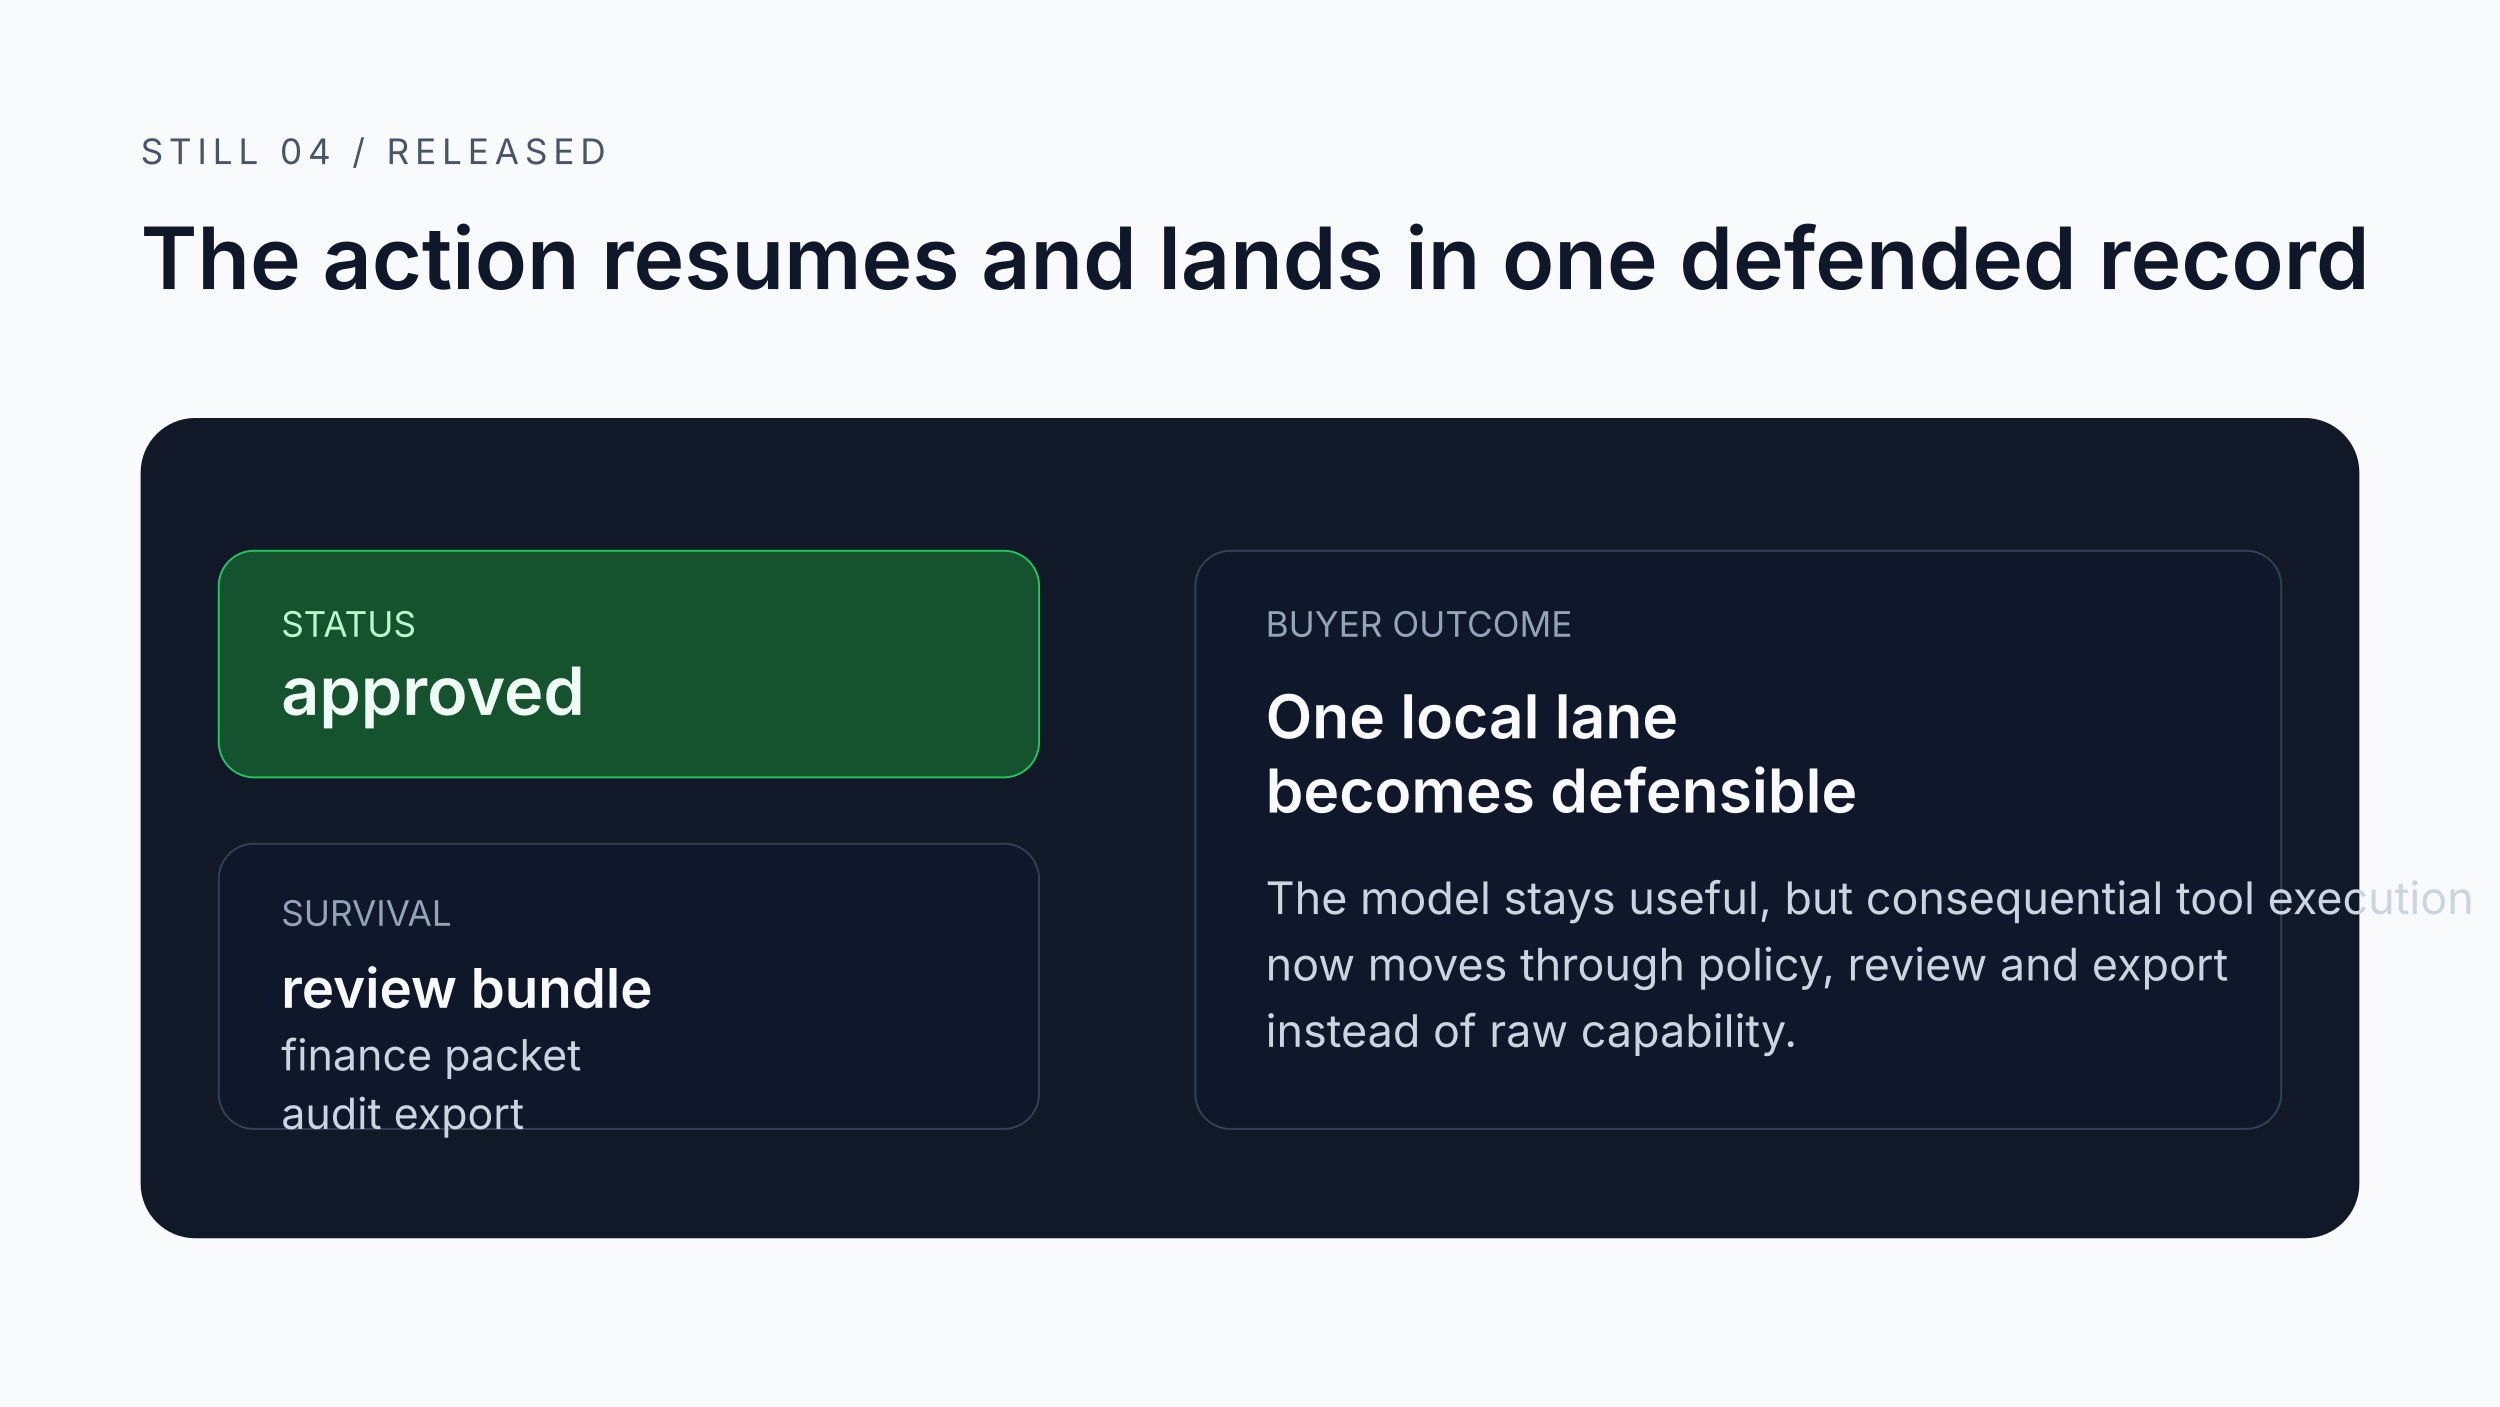
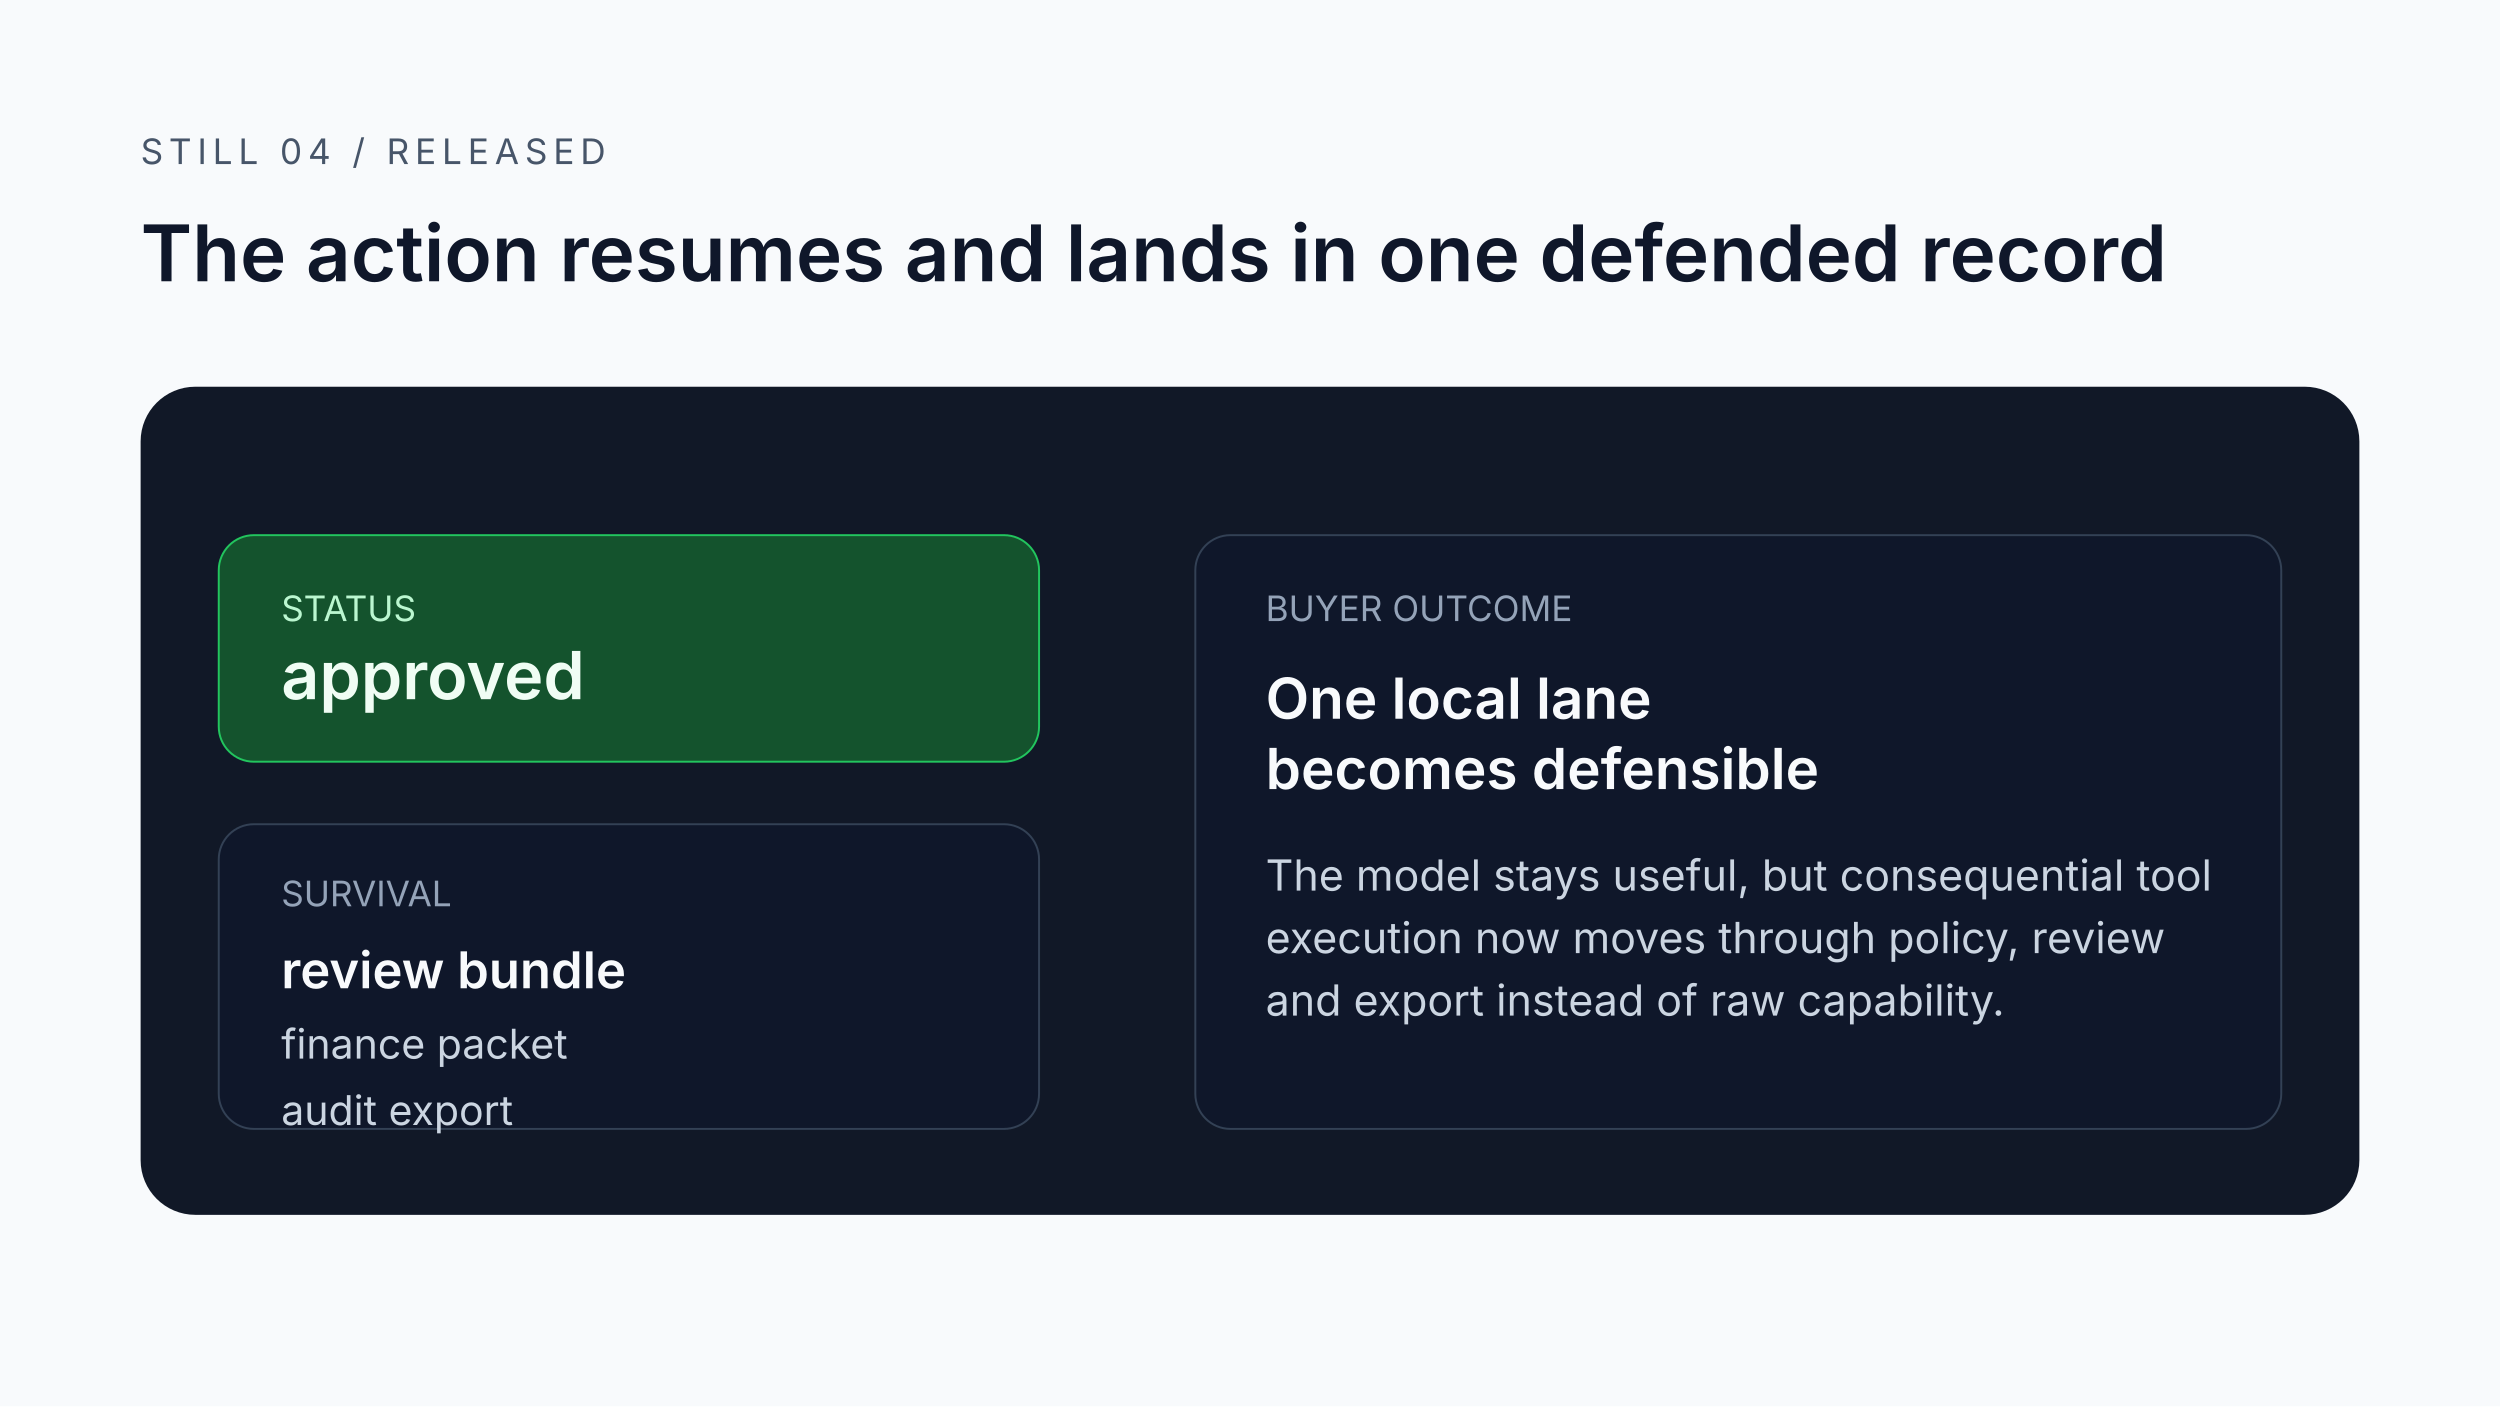
<svg xmlns="http://www.w3.org/2000/svg" width="1280" height="720" viewBox="0 0 1280 720" role="img" aria-labelledby="title desc">
  <rect width="1280" height="720" fill="#f8fafc" />
  <g font-family="Inter, Arial, sans-serif">
    <text x="72" y="84" font-size="18" fill="#475569" letter-spacing="3">STILL 04 / RELEASED</text>
-     <text x="72" y="148" font-size="44" fill="#0f172a" font-weight="600">The action resumes and lands in one defended record</text>
-     <rect x="72" y="214" width="1136" height="420" rx="28" fill="#111827" />
-     <rect x="112" y="282" width="420" height="116" rx="18" fill="#14532d" stroke="#22c55e" />
-     <text x="144" y="326" font-size="18" fill="#bbf7d0">STATUS</text>
-     <text x="144" y="366" font-size="34" fill="#f0fdf4" font-weight="600">approved</text>
-     <rect x="112" y="432" width="420" height="146" rx="18" fill="#0f172a" stroke="#334155" />
-     <text x="144" y="474" font-size="18" fill="#94a3b8">SURVIVAL</text>
-     <text x="144" y="516" font-size="28" fill="#f8fafc" font-weight="600">review bundle</text>
-     <text x="144" y="548" font-size="22" fill="#cbd5e1">finance packet</text>
-     <text x="144" y="578" font-size="22" fill="#cbd5e1">audit export</text>
-     <rect x="612" y="282" width="556" height="296" rx="18" fill="#0f172a" stroke="#334155" />
-     <text x="648" y="326" font-size="18" fill="#94a3b8">BUYER OUTCOME</text>
-     <text x="648" y="378" font-size="31" fill="#f8fafc" font-weight="600">One local lane</text>
-     <text x="648" y="416" font-size="31" fill="#f8fafc" font-weight="600">becomes defensible</text>
-     <text x="648" y="468" font-size="23" fill="#cbd5e1">The model stays useful, but consequential tool execution</text>
-     <text x="648" y="502" font-size="23" fill="#cbd5e1">now moves through policy, review and export</text>
-     <text x="648" y="536" font-size="23" fill="#cbd5e1">instead of raw capability.</text>
+     <text x="72" y="144" font-size="40" fill="#0f172a" font-weight="600">The action resumes and lands in one defended record</text>
+     <rect x="72" y="198" width="1136" height="424" rx="28" fill="#111827" />
+     <rect x="112" y="274" width="420" height="116" rx="18" fill="#14532d" stroke="#22c55e" />
+     <text x="144" y="318" font-size="18" fill="#bbf7d0">STATUS</text>
+     <text x="144" y="358" font-size="34" fill="#f0fdf4" font-weight="600">approved</text>
+     <rect x="112" y="422" width="420" height="156" rx="18" fill="#0f172a" stroke="#334155" />
+     <text x="144" y="464" font-size="18" fill="#94a3b8">SURVIVAL</text>
+     <text x="144" y="506" font-size="26" fill="#f8fafc" font-weight="600">review bundle</text>
+     <text x="144" y="542" font-size="21" fill="#cbd5e1">finance packet</text>
+     <text x="144" y="576" font-size="21" fill="#cbd5e1">audit export</text>
+     <rect x="612" y="274" width="556" height="304" rx="18" fill="#0f172a" stroke="#334155" />
+     <text x="648" y="318" font-size="18" fill="#94a3b8">BUYER OUTCOME</text>
+     <text x="648" y="368" font-size="29" fill="#f8fafc" font-weight="600">One local lane</text>
+     <text x="648" y="404" font-size="29" fill="#f8fafc" font-weight="600">becomes defensible</text>
+     <text x="648" y="456" font-size="22" fill="#cbd5e1">The model stays useful, but consequential tool</text>
+     <text x="648" y="488" font-size="22" fill="#cbd5e1">execution now moves through policy, review</text>
+     <text x="648" y="520" font-size="22" fill="#cbd5e1">and export instead of raw capability.</text>
  </g>
</svg>
